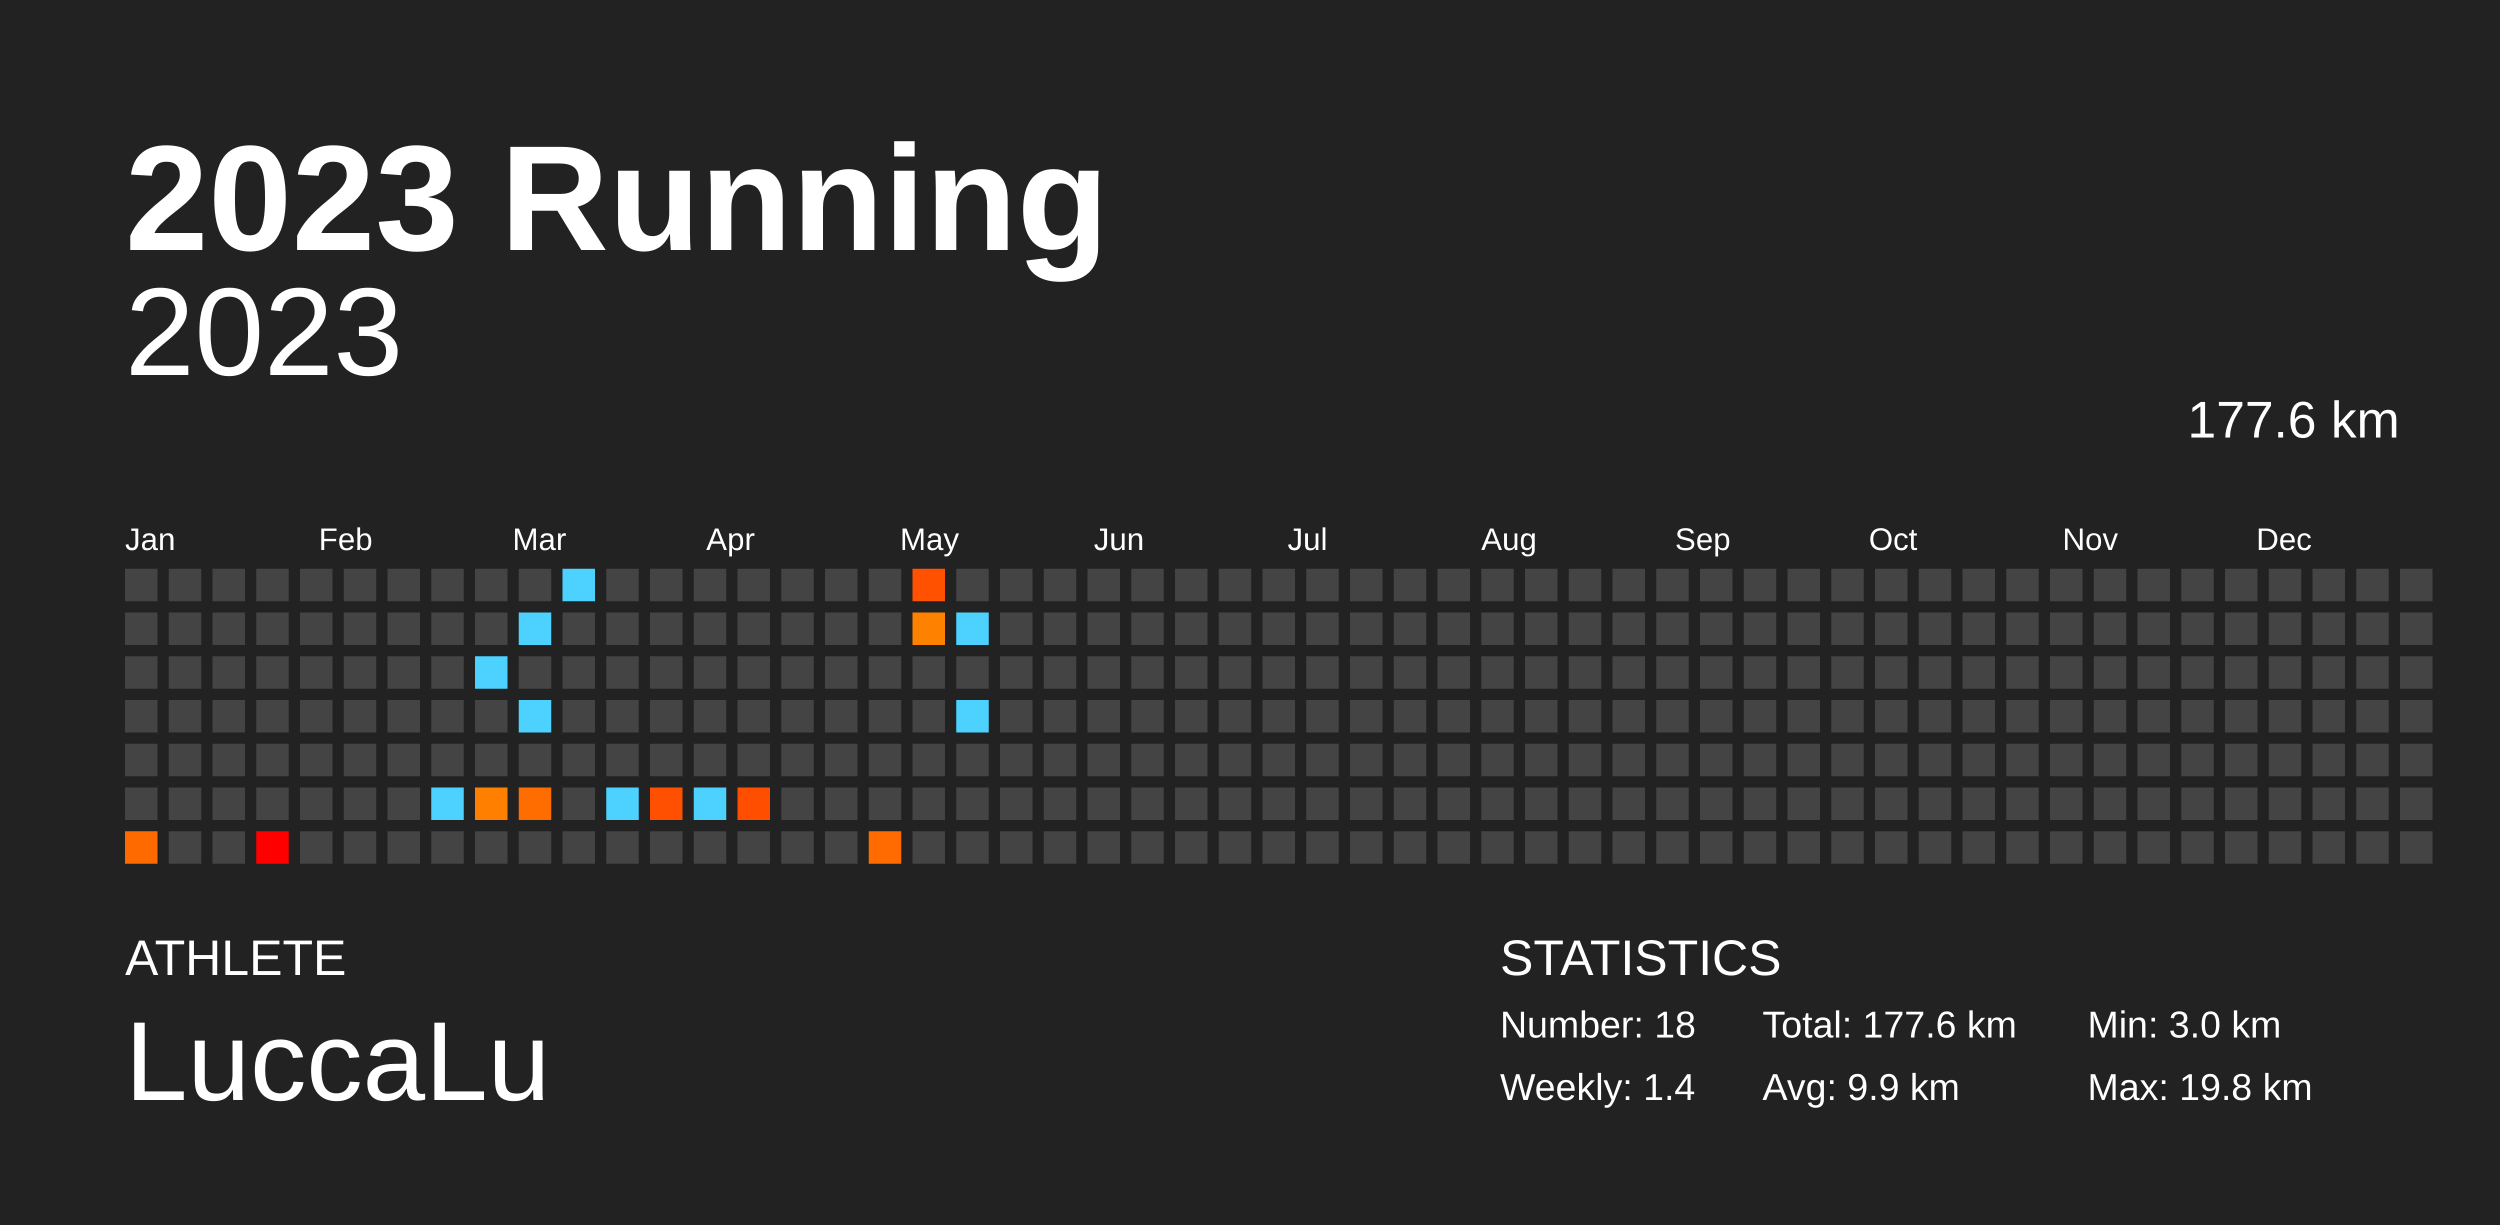
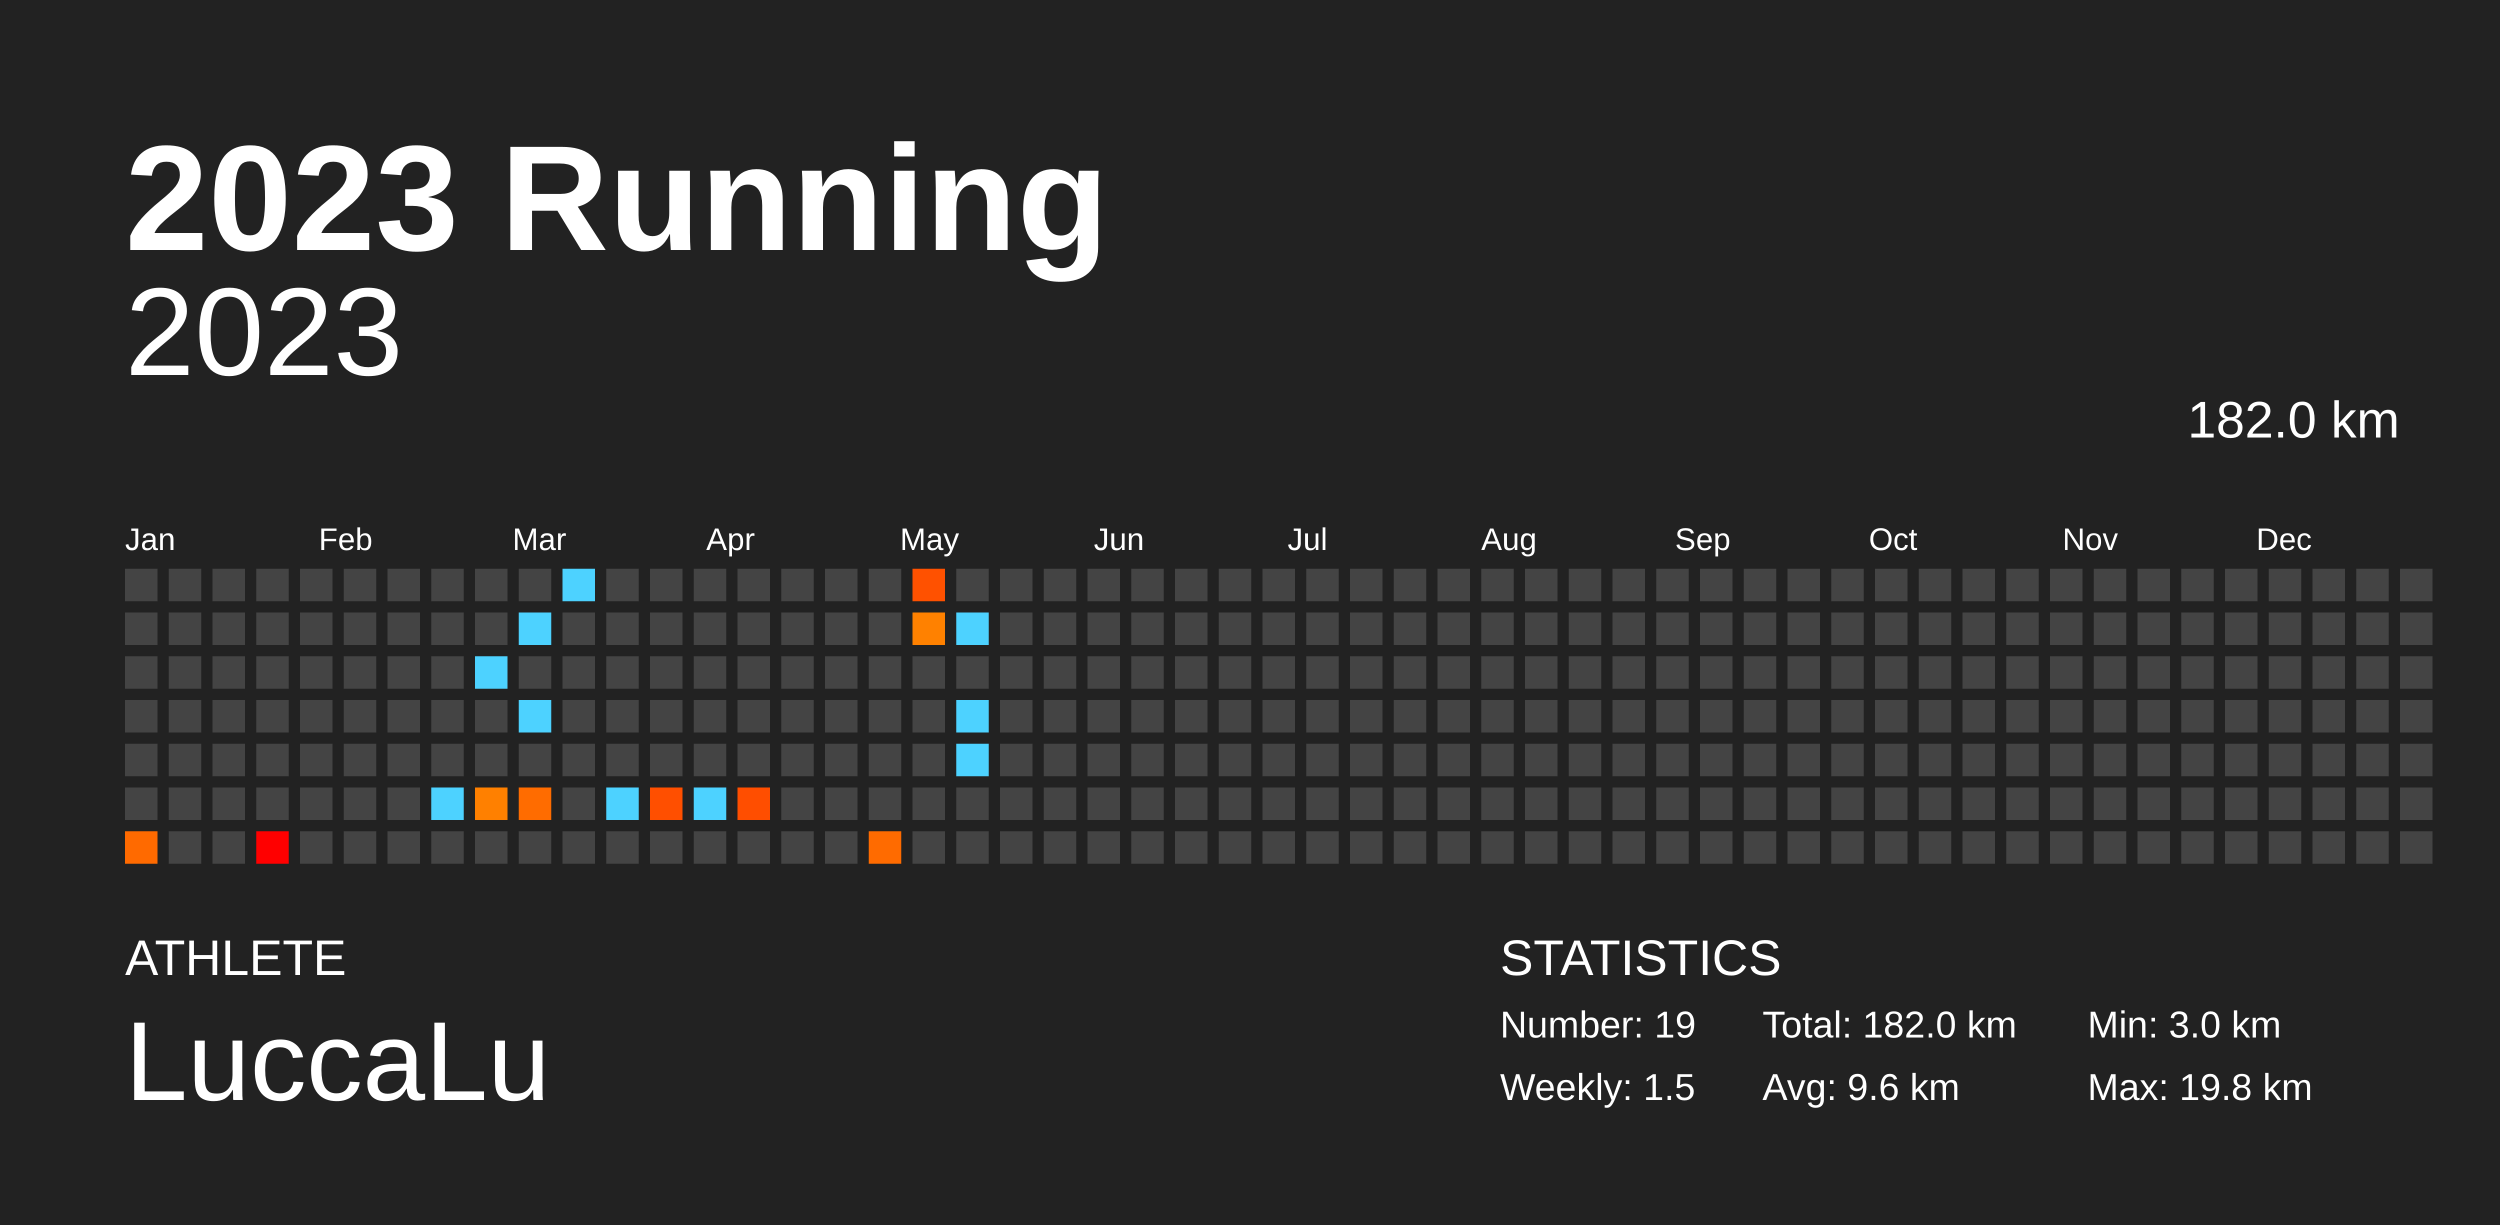
<svg xmlns="http://www.w3.org/2000/svg" baseProfile="full" height="98mm" version="1.1" viewBox="0,0,200,98" width="200mm">
  <defs />
  <rect fill="#222222" height="98" width="200" x="0" y="0" />
  <text fill="#FFFFFF" style="font-size:12px; font-family:Arial; font-weight:bold;" x="10" y="20">2023 Running</text>
  <text fill="#FFFFFF" style="font-size:4px; font-family:Arial" x="10" y="78">ATHLETE</text>
  <text fill="#FFFFFF" style="font-size:9px; font-family:Arial" x="10" y="88">LuccaLu</text>
  <text fill="#FFFFFF" style="font-size:4px; font-family:Arial" x="120" y="78">STATISTICS</text>
-   <text fill="#FFFFFF" style="font-size:3px; font-family:Arial" x="120" y="83">Number: 18</text>
-   <text fill="#FFFFFF" style="font-size:3px; font-family:Arial" x="120" y="88">Weekly: 1.4</text>
-   <text fill="#FFFFFF" style="font-size:3px; font-family:Arial" x="141" y="83">Total: 177.6 km</text>
-   <text fill="#FFFFFF" style="font-size:3px; font-family:Arial" x="141" y="88">Avg: 9.9 km</text>
+   <text fill="#FFFFFF" style="font-size:3px; font-family:Arial" x="120" y="83">Number: 19</text>
+   <text fill="#FFFFFF" style="font-size:3px; font-family:Arial" x="120" y="88">Weekly: 1.5</text>
+   <text fill="#FFFFFF" style="font-size:3px; font-family:Arial" x="141" y="83">Total: 182.0 km</text>
+   <text fill="#FFFFFF" style="font-size:3px; font-family:Arial" x="141" y="88">Avg: 9.6 km</text>
  <text fill="#FFFFFF" style="font-size:3px; font-family:Arial" x="167" y="83">Min: 3.0 km</text>
  <text fill="#FFFFFF" style="font-size:3px; font-family:Arial" x="167" y="88">Max: 19.8 km</text>
  <text alignment-baseline="hanging" fill="#FFFFFF" style="font-size:10.0px; font-family:Arial;" x="10" y="30">2023</text>
-   <text alignment-baseline="hanging" fill="#FFFFFF" style="font-size:4.125px; font-family:Arial;" x="175" y="35">177.6 km</text>
+   <text alignment-baseline="hanging" fill="#FFFFFF" style="font-size:4.125px; font-family:Arial;" x="175" y="35">182.0 km</text>
  <text fill="#FFFFFF" style="font-size:2.5px; font-family:Arial" x="10.0" y="44">Jan</text>
  <text fill="#FFFFFF" style="font-size:2.5px; font-family:Arial" x="25.5" y="44">Feb</text>
  <text fill="#FFFFFF" style="font-size:2.5px; font-family:Arial" x="41.0" y="44">Mar</text>
  <text fill="#FFFFFF" style="font-size:2.5px; font-family:Arial" x="56.5" y="44">Apr</text>
  <text fill="#FFFFFF" style="font-size:2.5px; font-family:Arial" x="72.0" y="44">May</text>
  <text fill="#FFFFFF" style="font-size:2.5px; font-family:Arial" x="87.5" y="44">Jun</text>
  <text fill="#FFFFFF" style="font-size:2.5px; font-family:Arial" x="103.0" y="44">Jul</text>
  <text fill="#FFFFFF" style="font-size:2.5px; font-family:Arial" x="118.5" y="44">Aug</text>
  <text fill="#FFFFFF" style="font-size:2.5px; font-family:Arial" x="134.0" y="44">Sep</text>
  <text fill="#FFFFFF" style="font-size:2.5px; font-family:Arial" x="149.5" y="44">Oct</text>
  <text fill="#FFFFFF" style="font-size:2.5px; font-family:Arial" x="165.0" y="44">Nov</text>
  <text fill="#FFFFFF" style="font-size:2.5px; font-family:Arial" x="180.5" y="44">Dec</text>
  <rect fill="#444444" height="2.6" width="2.6" x="10.0" y="45.5" />
  <rect fill="#444444" height="2.6" width="2.6" x="10.0" y="49.0" />
  <rect fill="#444444" height="2.6" width="2.6" x="10.0" y="52.5" />
  <rect fill="#444444" height="2.6" width="2.6" x="10.0" y="56.0" />
  <rect fill="#444444" height="2.6" width="2.6" x="10.0" y="59.5" />
  <rect fill="#444444" height="2.6" width="2.6" x="10.0" y="63.0" />
  <rect fill="#ff6a00" height="2.6" width="2.6" x="10.0" y="66.5" />
  <rect fill="#444444" height="2.6" width="2.6" x="13.5" y="45.5" />
  <rect fill="#444444" height="2.6" width="2.6" x="13.5" y="49.0" />
  <rect fill="#444444" height="2.6" width="2.6" x="13.5" y="52.5" />
  <rect fill="#444444" height="2.6" width="2.6" x="13.5" y="56.0" />
  <rect fill="#444444" height="2.6" width="2.6" x="13.5" y="59.5" />
  <rect fill="#444444" height="2.6" width="2.6" x="13.5" y="63.0" />
  <rect fill="#444444" height="2.6" width="2.6" x="13.5" y="66.5" />
  <rect fill="#444444" height="2.6" width="2.6" x="17.0" y="45.5" />
  <rect fill="#444444" height="2.6" width="2.6" x="17.0" y="49.0" />
  <rect fill="#444444" height="2.6" width="2.6" x="17.0" y="52.5" />
  <rect fill="#444444" height="2.6" width="2.6" x="17.0" y="56.0" />
  <rect fill="#444444" height="2.6" width="2.6" x="17.0" y="59.5" />
  <rect fill="#444444" height="2.6" width="2.6" x="17.0" y="63.0" />
  <rect fill="#444444" height="2.6" width="2.6" x="17.0" y="66.5" />
  <rect fill="#444444" height="2.6" width="2.6" x="20.5" y="45.5" />
  <rect fill="#444444" height="2.6" width="2.6" x="20.5" y="49.0" />
  <rect fill="#444444" height="2.6" width="2.6" x="20.5" y="52.5" />
  <rect fill="#444444" height="2.6" width="2.6" x="20.5" y="56.0" />
  <rect fill="#444444" height="2.6" width="2.6" x="20.5" y="59.5" />
  <rect fill="#444444" height="2.6" width="2.6" x="20.5" y="63.0" />
  <rect fill="#ff0000" height="2.6" width="2.6" x="20.5" y="66.5" />
  <rect fill="#444444" height="2.6" width="2.6" x="24.0" y="45.5" />
  <rect fill="#444444" height="2.6" width="2.6" x="24.0" y="49.0" />
  <rect fill="#444444" height="2.6" width="2.6" x="24.0" y="52.5" />
  <rect fill="#444444" height="2.6" width="2.6" x="24.0" y="56.0" />
  <rect fill="#444444" height="2.6" width="2.6" x="24.0" y="59.5" />
  <rect fill="#444444" height="2.6" width="2.6" x="24.0" y="63.0" />
  <rect fill="#444444" height="2.6" width="2.6" x="24.0" y="66.5" />
  <rect fill="#444444" height="2.6" width="2.6" x="27.5" y="45.5" />
  <rect fill="#444444" height="2.6" width="2.6" x="27.5" y="49.0" />
  <rect fill="#444444" height="2.6" width="2.6" x="27.5" y="52.5" />
  <rect fill="#444444" height="2.6" width="2.6" x="27.5" y="56.0" />
  <rect fill="#444444" height="2.6" width="2.6" x="27.5" y="59.5" />
  <rect fill="#444444" height="2.6" width="2.6" x="27.5" y="63.0" />
  <rect fill="#444444" height="2.6" width="2.6" x="27.5" y="66.5" />
  <rect fill="#444444" height="2.6" width="2.6" x="31.0" y="45.5" />
  <rect fill="#444444" height="2.6" width="2.6" x="31.0" y="49.0" />
  <rect fill="#444444" height="2.6" width="2.6" x="31.0" y="52.5" />
  <rect fill="#444444" height="2.6" width="2.6" x="31.0" y="56.0" />
  <rect fill="#444444" height="2.6" width="2.6" x="31.0" y="59.5" />
  <rect fill="#444444" height="2.6" width="2.6" x="31.0" y="63.0" />
  <rect fill="#444444" height="2.6" width="2.6" x="31.0" y="66.5" />
  <rect fill="#444444" height="2.6" width="2.6" x="34.5" y="45.5" />
  <rect fill="#444444" height="2.6" width="2.6" x="34.5" y="49.0" />
  <rect fill="#444444" height="2.6" width="2.6" x="34.5" y="52.5" />
  <rect fill="#444444" height="2.6" width="2.6" x="34.5" y="56.0" />
  <rect fill="#444444" height="2.6" width="2.6" x="34.5" y="59.5" />
  <rect fill="#4dd2ff" height="2.6" width="2.6" x="34.5" y="63.0" />
  <rect fill="#444444" height="2.6" width="2.6" x="34.5" y="66.5" />
  <rect fill="#444444" height="2.6" width="2.6" x="38.0" y="45.5" />
  <rect fill="#444444" height="2.6" width="2.6" x="38.0" y="49.0" />
  <rect fill="#4dd2ff" height="2.6" width="2.6" x="38.0" y="52.5" />
  <rect fill="#444444" height="2.6" width="2.6" x="38.0" y="56.0" />
  <rect fill="#444444" height="2.6" width="2.6" x="38.0" y="59.5" />
  <rect fill="#ff8000" height="2.6" width="2.6" x="38.0" y="63.0" />
  <rect fill="#444444" height="2.6" width="2.6" x="38.0" y="66.5" />
  <rect fill="#444444" height="2.6" width="2.6" x="41.5" y="45.5" />
  <rect fill="#4dd2ff" height="2.6" width="2.6" x="41.5" y="49.0" />
  <rect fill="#444444" height="2.6" width="2.6" x="41.5" y="52.5" />
  <rect fill="#4dd2ff" height="2.6" width="2.6" x="41.5" y="56.0" />
  <rect fill="#444444" height="2.6" width="2.6" x="41.5" y="59.5" />
  <rect fill="#ff6c00" height="2.6" width="2.6" x="41.5" y="63.0" />
  <rect fill="#444444" height="2.6" width="2.6" x="41.5" y="66.5" />
  <rect fill="#4dd2ff" height="2.6" width="2.6" x="45.0" y="45.5" />
  <rect fill="#444444" height="2.6" width="2.6" x="45.0" y="49.0" />
  <rect fill="#444444" height="2.6" width="2.6" x="45.0" y="52.5" />
  <rect fill="#444444" height="2.6" width="2.6" x="45.0" y="56.0" />
  <rect fill="#444444" height="2.6" width="2.6" x="45.0" y="59.5" />
  <rect fill="#444444" height="2.6" width="2.6" x="45.0" y="63.0" />
  <rect fill="#444444" height="2.6" width="2.6" x="45.0" y="66.5" />
  <rect fill="#444444" height="2.6" width="2.6" x="48.5" y="45.5" />
  <rect fill="#444444" height="2.6" width="2.6" x="48.5" y="49.0" />
  <rect fill="#444444" height="2.6" width="2.6" x="48.5" y="52.5" />
  <rect fill="#444444" height="2.6" width="2.6" x="48.5" y="56.0" />
  <rect fill="#444444" height="2.6" width="2.6" x="48.5" y="59.5" />
  <rect fill="#4dd2ff" height="2.6" width="2.6" x="48.5" y="63.0" />
  <rect fill="#444444" height="2.6" width="2.6" x="48.5" y="66.5" />
  <rect fill="#444444" height="2.6" width="2.6" x="52.0" y="45.5" />
  <rect fill="#444444" height="2.6" width="2.6" x="52.0" y="49.0" />
  <rect fill="#444444" height="2.6" width="2.6" x="52.0" y="52.5" />
  <rect fill="#444444" height="2.6" width="2.6" x="52.0" y="56.0" />
  <rect fill="#444444" height="2.6" width="2.6" x="52.0" y="59.5" />
  <rect fill="#ff4f00" height="2.6" width="2.6" x="52.0" y="63.0" />
  <rect fill="#444444" height="2.6" width="2.6" x="52.0" y="66.5" />
  <rect fill="#444444" height="2.6" width="2.6" x="55.5" y="45.5" />
  <rect fill="#444444" height="2.6" width="2.6" x="55.5" y="49.0" />
  <rect fill="#444444" height="2.6" width="2.6" x="55.5" y="52.5" />
  <rect fill="#444444" height="2.6" width="2.6" x="55.5" y="56.0" />
  <rect fill="#444444" height="2.6" width="2.6" x="55.5" y="59.5" />
  <rect fill="#4dd2ff" height="2.6" width="2.6" x="55.5" y="63.0" />
  <rect fill="#444444" height="2.6" width="2.6" x="55.5" y="66.5" />
  <rect fill="#444444" height="2.6" width="2.6" x="59.0" y="45.5" />
  <rect fill="#444444" height="2.6" width="2.6" x="59.0" y="49.0" />
  <rect fill="#444444" height="2.6" width="2.6" x="59.0" y="52.5" />
  <rect fill="#444444" height="2.6" width="2.6" x="59.0" y="56.0" />
  <rect fill="#444444" height="2.6" width="2.6" x="59.0" y="59.5" />
  <rect fill="#ff4e00" height="2.6" width="2.6" x="59.0" y="63.0" />
  <rect fill="#444444" height="2.6" width="2.6" x="59.0" y="66.5" />
  <rect fill="#444444" height="2.6" width="2.6" x="62.5" y="45.5" />
  <rect fill="#444444" height="2.6" width="2.6" x="62.5" y="49.0" />
  <rect fill="#444444" height="2.6" width="2.6" x="62.5" y="52.5" />
  <rect fill="#444444" height="2.6" width="2.6" x="62.5" y="56.0" />
  <rect fill="#444444" height="2.6" width="2.6" x="62.5" y="59.5" />
  <rect fill="#444444" height="2.6" width="2.6" x="62.5" y="63.0" />
  <rect fill="#444444" height="2.6" width="2.6" x="62.5" y="66.5" />
  <rect fill="#444444" height="2.6" width="2.6" x="66.0" y="45.5" />
  <rect fill="#444444" height="2.6" width="2.6" x="66.0" y="49.0" />
  <rect fill="#444444" height="2.6" width="2.6" x="66.0" y="52.5" />
  <rect fill="#444444" height="2.6" width="2.6" x="66.0" y="56.0" />
  <rect fill="#444444" height="2.6" width="2.6" x="66.0" y="59.5" />
  <rect fill="#444444" height="2.6" width="2.6" x="66.0" y="63.0" />
  <rect fill="#444444" height="2.6" width="2.6" x="66.0" y="66.5" />
  <rect fill="#444444" height="2.6" width="2.6" x="69.5" y="45.5" />
  <rect fill="#444444" height="2.6" width="2.6" x="69.5" y="49.0" />
  <rect fill="#444444" height="2.6" width="2.6" x="69.5" y="52.5" />
  <rect fill="#444444" height="2.6" width="2.6" x="69.5" y="56.0" />
  <rect fill="#444444" height="2.6" width="2.6" x="69.5" y="59.5" />
  <rect fill="#444444" height="2.6" width="2.6" x="69.5" y="63.0" />
  <rect fill="#ff6b00" height="2.6" width="2.6" x="69.5" y="66.5" />
  <rect fill="#ff5100" height="2.6" width="2.6" x="73.0" y="45.5" />
  <rect fill="#ff8100" height="2.6" width="2.6" x="73.0" y="49.0" />
  <rect fill="#444444" height="2.6" width="2.6" x="73.0" y="52.5" />
  <rect fill="#444444" height="2.6" width="2.6" x="73.0" y="56.0" />
  <rect fill="#444444" height="2.6" width="2.6" x="73.0" y="59.5" />
  <rect fill="#444444" height="2.6" width="2.6" x="73.0" y="63.0" />
  <rect fill="#444444" height="2.6" width="2.6" x="73.0" y="66.5" />
  <rect fill="#444444" height="2.6" width="2.6" x="76.5" y="45.5" />
  <rect fill="#4dd2ff" height="2.6" width="2.6" x="76.5" y="49.0" />
  <rect fill="#444444" height="2.6" width="2.6" x="76.5" y="52.5" />
  <rect fill="#4dd2ff" height="2.6" width="2.6" x="76.5" y="56.0" />
-   <rect fill="#444444" height="2.6" width="2.6" x="76.5" y="59.5" />
+   <rect fill="#4dd2ff" height="2.6" width="2.6" x="76.5" y="59.5" />
  <rect fill="#444444" height="2.6" width="2.6" x="76.5" y="63.0" />
  <rect fill="#444444" height="2.6" width="2.6" x="76.5" y="66.5" />
  <rect fill="#444444" height="2.6" width="2.6" x="80.0" y="45.5" />
  <rect fill="#444444" height="2.6" width="2.6" x="80.0" y="49.0" />
  <rect fill="#444444" height="2.6" width="2.6" x="80.0" y="52.5" />
  <rect fill="#444444" height="2.6" width="2.6" x="80.0" y="56.0" />
  <rect fill="#444444" height="2.6" width="2.6" x="80.0" y="59.5" />
  <rect fill="#444444" height="2.6" width="2.6" x="80.0" y="63.0" />
  <rect fill="#444444" height="2.6" width="2.6" x="80.0" y="66.5" />
  <rect fill="#444444" height="2.6" width="2.6" x="83.5" y="45.5" />
  <rect fill="#444444" height="2.6" width="2.6" x="83.5" y="49.0" />
  <rect fill="#444444" height="2.6" width="2.6" x="83.5" y="52.5" />
  <rect fill="#444444" height="2.6" width="2.6" x="83.5" y="56.0" />
  <rect fill="#444444" height="2.6" width="2.6" x="83.5" y="59.5" />
  <rect fill="#444444" height="2.6" width="2.6" x="83.5" y="63.0" />
  <rect fill="#444444" height="2.6" width="2.6" x="83.5" y="66.5" />
  <rect fill="#444444" height="2.6" width="2.6" x="87.0" y="45.5" />
  <rect fill="#444444" height="2.6" width="2.6" x="87.0" y="49.0" />
  <rect fill="#444444" height="2.6" width="2.6" x="87.0" y="52.5" />
  <rect fill="#444444" height="2.6" width="2.6" x="87.0" y="56.0" />
  <rect fill="#444444" height="2.6" width="2.6" x="87.0" y="59.5" />
  <rect fill="#444444" height="2.6" width="2.6" x="87.0" y="63.0" />
  <rect fill="#444444" height="2.6" width="2.6" x="87.0" y="66.5" />
  <rect fill="#444444" height="2.6" width="2.6" x="90.5" y="45.5" />
  <rect fill="#444444" height="2.6" width="2.6" x="90.5" y="49.0" />
  <rect fill="#444444" height="2.6" width="2.6" x="90.5" y="52.5" />
  <rect fill="#444444" height="2.6" width="2.6" x="90.5" y="56.0" />
  <rect fill="#444444" height="2.6" width="2.6" x="90.5" y="59.5" />
  <rect fill="#444444" height="2.6" width="2.6" x="90.5" y="63.0" />
  <rect fill="#444444" height="2.6" width="2.6" x="90.5" y="66.5" />
  <rect fill="#444444" height="2.6" width="2.6" x="94.0" y="45.5" />
  <rect fill="#444444" height="2.6" width="2.6" x="94.0" y="49.0" />
  <rect fill="#444444" height="2.6" width="2.6" x="94.0" y="52.5" />
  <rect fill="#444444" height="2.6" width="2.6" x="94.0" y="56.0" />
  <rect fill="#444444" height="2.6" width="2.6" x="94.0" y="59.5" />
  <rect fill="#444444" height="2.6" width="2.6" x="94.0" y="63.0" />
  <rect fill="#444444" height="2.6" width="2.6" x="94.0" y="66.5" />
  <rect fill="#444444" height="2.6" width="2.6" x="97.5" y="45.5" />
  <rect fill="#444444" height="2.6" width="2.6" x="97.5" y="49.0" />
  <rect fill="#444444" height="2.6" width="2.6" x="97.5" y="52.5" />
  <rect fill="#444444" height="2.6" width="2.6" x="97.5" y="56.0" />
  <rect fill="#444444" height="2.6" width="2.6" x="97.5" y="59.5" />
  <rect fill="#444444" height="2.6" width="2.6" x="97.5" y="63.0" />
  <rect fill="#444444" height="2.6" width="2.6" x="97.5" y="66.5" />
  <rect fill="#444444" height="2.6" width="2.6" x="101.0" y="45.5" />
  <rect fill="#444444" height="2.6" width="2.6" x="101.0" y="49.0" />
  <rect fill="#444444" height="2.6" width="2.6" x="101.0" y="52.5" />
  <rect fill="#444444" height="2.6" width="2.6" x="101.0" y="56.0" />
  <rect fill="#444444" height="2.6" width="2.6" x="101.0" y="59.5" />
  <rect fill="#444444" height="2.6" width="2.6" x="101.0" y="63.0" />
  <rect fill="#444444" height="2.6" width="2.6" x="101.0" y="66.5" />
  <rect fill="#444444" height="2.6" width="2.6" x="104.5" y="45.5" />
  <rect fill="#444444" height="2.6" width="2.6" x="104.5" y="49.0" />
  <rect fill="#444444" height="2.6" width="2.6" x="104.5" y="52.5" />
  <rect fill="#444444" height="2.6" width="2.6" x="104.5" y="56.0" />
  <rect fill="#444444" height="2.6" width="2.6" x="104.5" y="59.5" />
  <rect fill="#444444" height="2.6" width="2.6" x="104.5" y="63.0" />
  <rect fill="#444444" height="2.6" width="2.6" x="104.5" y="66.5" />
  <rect fill="#444444" height="2.6" width="2.6" x="108.0" y="45.5" />
  <rect fill="#444444" height="2.6" width="2.6" x="108.0" y="49.0" />
  <rect fill="#444444" height="2.6" width="2.6" x="108.0" y="52.5" />
  <rect fill="#444444" height="2.6" width="2.6" x="108.0" y="56.0" />
  <rect fill="#444444" height="2.6" width="2.6" x="108.0" y="59.5" />
  <rect fill="#444444" height="2.6" width="2.6" x="108.0" y="63.0" />
  <rect fill="#444444" height="2.6" width="2.6" x="108.0" y="66.5" />
  <rect fill="#444444" height="2.6" width="2.6" x="111.5" y="45.5" />
  <rect fill="#444444" height="2.6" width="2.6" x="111.5" y="49.0" />
  <rect fill="#444444" height="2.6" width="2.6" x="111.5" y="52.5" />
  <rect fill="#444444" height="2.6" width="2.6" x="111.5" y="56.0" />
  <rect fill="#444444" height="2.6" width="2.6" x="111.5" y="59.5" />
  <rect fill="#444444" height="2.6" width="2.6" x="111.5" y="63.0" />
  <rect fill="#444444" height="2.6" width="2.6" x="111.5" y="66.5" />
  <rect fill="#444444" height="2.6" width="2.6" x="115.0" y="45.5" />
  <rect fill="#444444" height="2.6" width="2.6" x="115.0" y="49.0" />
  <rect fill="#444444" height="2.6" width="2.6" x="115.0" y="52.5" />
  <rect fill="#444444" height="2.6" width="2.6" x="115.0" y="56.0" />
  <rect fill="#444444" height="2.6" width="2.6" x="115.0" y="59.5" />
  <rect fill="#444444" height="2.6" width="2.6" x="115.0" y="63.0" />
  <rect fill="#444444" height="2.6" width="2.6" x="115.0" y="66.5" />
  <rect fill="#444444" height="2.6" width="2.6" x="118.5" y="45.5" />
  <rect fill="#444444" height="2.6" width="2.6" x="118.5" y="49.0" />
  <rect fill="#444444" height="2.6" width="2.6" x="118.5" y="52.5" />
  <rect fill="#444444" height="2.6" width="2.6" x="118.5" y="56.0" />
  <rect fill="#444444" height="2.6" width="2.6" x="118.5" y="59.5" />
  <rect fill="#444444" height="2.6" width="2.6" x="118.5" y="63.0" />
  <rect fill="#444444" height="2.6" width="2.6" x="118.5" y="66.5" />
  <rect fill="#444444" height="2.6" width="2.6" x="122.0" y="45.5" />
  <rect fill="#444444" height="2.6" width="2.6" x="122.0" y="49.0" />
  <rect fill="#444444" height="2.6" width="2.6" x="122.0" y="52.5" />
  <rect fill="#444444" height="2.6" width="2.6" x="122.0" y="56.0" />
  <rect fill="#444444" height="2.6" width="2.6" x="122.0" y="59.5" />
  <rect fill="#444444" height="2.6" width="2.6" x="122.0" y="63.0" />
  <rect fill="#444444" height="2.6" width="2.6" x="122.0" y="66.5" />
  <rect fill="#444444" height="2.6" width="2.6" x="125.5" y="45.5" />
  <rect fill="#444444" height="2.6" width="2.6" x="125.5" y="49.0" />
  <rect fill="#444444" height="2.6" width="2.6" x="125.5" y="52.5" />
  <rect fill="#444444" height="2.6" width="2.6" x="125.5" y="56.0" />
  <rect fill="#444444" height="2.6" width="2.6" x="125.5" y="59.5" />
  <rect fill="#444444" height="2.6" width="2.6" x="125.5" y="63.0" />
  <rect fill="#444444" height="2.6" width="2.6" x="125.5" y="66.5" />
  <rect fill="#444444" height="2.6" width="2.6" x="129.0" y="45.5" />
  <rect fill="#444444" height="2.6" width="2.6" x="129.0" y="49.0" />
  <rect fill="#444444" height="2.6" width="2.6" x="129.0" y="52.5" />
  <rect fill="#444444" height="2.6" width="2.6" x="129.0" y="56.0" />
  <rect fill="#444444" height="2.6" width="2.6" x="129.0" y="59.5" />
  <rect fill="#444444" height="2.6" width="2.6" x="129.0" y="63.0" />
  <rect fill="#444444" height="2.6" width="2.6" x="129.0" y="66.5" />
  <rect fill="#444444" height="2.6" width="2.6" x="132.5" y="45.5" />
  <rect fill="#444444" height="2.6" width="2.6" x="132.5" y="49.0" />
  <rect fill="#444444" height="2.6" width="2.6" x="132.5" y="52.5" />
  <rect fill="#444444" height="2.6" width="2.6" x="132.5" y="56.0" />
  <rect fill="#444444" height="2.6" width="2.6" x="132.5" y="59.5" />
  <rect fill="#444444" height="2.6" width="2.6" x="132.5" y="63.0" />
  <rect fill="#444444" height="2.6" width="2.6" x="132.5" y="66.5" />
  <rect fill="#444444" height="2.6" width="2.6" x="136.0" y="45.5" />
  <rect fill="#444444" height="2.6" width="2.6" x="136.0" y="49.0" />
  <rect fill="#444444" height="2.6" width="2.6" x="136.0" y="52.5" />
  <rect fill="#444444" height="2.6" width="2.6" x="136.0" y="56.0" />
  <rect fill="#444444" height="2.6" width="2.6" x="136.0" y="59.5" />
  <rect fill="#444444" height="2.6" width="2.6" x="136.0" y="63.0" />
  <rect fill="#444444" height="2.6" width="2.6" x="136.0" y="66.5" />
  <rect fill="#444444" height="2.6" width="2.6" x="139.5" y="45.5" />
  <rect fill="#444444" height="2.6" width="2.6" x="139.5" y="49.0" />
  <rect fill="#444444" height="2.6" width="2.6" x="139.5" y="52.5" />
  <rect fill="#444444" height="2.6" width="2.6" x="139.5" y="56.0" />
  <rect fill="#444444" height="2.6" width="2.6" x="139.5" y="59.5" />
  <rect fill="#444444" height="2.6" width="2.6" x="139.5" y="63.0" />
  <rect fill="#444444" height="2.6" width="2.6" x="139.5" y="66.5" />
  <rect fill="#444444" height="2.6" width="2.6" x="143.0" y="45.5" />
  <rect fill="#444444" height="2.6" width="2.6" x="143.0" y="49.0" />
  <rect fill="#444444" height="2.6" width="2.6" x="143.0" y="52.5" />
  <rect fill="#444444" height="2.6" width="2.6" x="143.0" y="56.0" />
  <rect fill="#444444" height="2.6" width="2.6" x="143.0" y="59.5" />
  <rect fill="#444444" height="2.6" width="2.6" x="143.0" y="63.0" />
  <rect fill="#444444" height="2.6" width="2.6" x="143.0" y="66.5" />
  <rect fill="#444444" height="2.6" width="2.6" x="146.5" y="45.5" />
  <rect fill="#444444" height="2.6" width="2.6" x="146.5" y="49.0" />
  <rect fill="#444444" height="2.6" width="2.6" x="146.5" y="52.5" />
  <rect fill="#444444" height="2.6" width="2.6" x="146.5" y="56.0" />
  <rect fill="#444444" height="2.6" width="2.6" x="146.5" y="59.5" />
  <rect fill="#444444" height="2.6" width="2.6" x="146.5" y="63.0" />
  <rect fill="#444444" height="2.6" width="2.6" x="146.5" y="66.5" />
  <rect fill="#444444" height="2.6" width="2.6" x="150.0" y="45.5" />
  <rect fill="#444444" height="2.6" width="2.6" x="150.0" y="49.0" />
  <rect fill="#444444" height="2.6" width="2.6" x="150.0" y="52.5" />
  <rect fill="#444444" height="2.6" width="2.6" x="150.0" y="56.0" />
  <rect fill="#444444" height="2.6" width="2.6" x="150.0" y="59.5" />
  <rect fill="#444444" height="2.6" width="2.6" x="150.0" y="63.0" />
  <rect fill="#444444" height="2.6" width="2.6" x="150.0" y="66.5" />
  <rect fill="#444444" height="2.6" width="2.6" x="153.5" y="45.5" />
  <rect fill="#444444" height="2.6" width="2.6" x="153.5" y="49.0" />
  <rect fill="#444444" height="2.6" width="2.6" x="153.5" y="52.5" />
  <rect fill="#444444" height="2.6" width="2.6" x="153.5" y="56.0" />
  <rect fill="#444444" height="2.6" width="2.6" x="153.5" y="59.5" />
  <rect fill="#444444" height="2.6" width="2.6" x="153.5" y="63.0" />
  <rect fill="#444444" height="2.6" width="2.6" x="153.5" y="66.5" />
  <rect fill="#444444" height="2.6" width="2.6" x="157.0" y="45.5" />
  <rect fill="#444444" height="2.6" width="2.6" x="157.0" y="49.0" />
  <rect fill="#444444" height="2.6" width="2.6" x="157.0" y="52.5" />
  <rect fill="#444444" height="2.6" width="2.6" x="157.0" y="56.0" />
  <rect fill="#444444" height="2.6" width="2.6" x="157.0" y="59.5" />
  <rect fill="#444444" height="2.6" width="2.6" x="157.0" y="63.0" />
  <rect fill="#444444" height="2.6" width="2.6" x="157.0" y="66.5" />
  <rect fill="#444444" height="2.6" width="2.6" x="160.5" y="45.5" />
  <rect fill="#444444" height="2.6" width="2.6" x="160.5" y="49.0" />
  <rect fill="#444444" height="2.6" width="2.6" x="160.5" y="52.5" />
  <rect fill="#444444" height="2.6" width="2.6" x="160.5" y="56.0" />
  <rect fill="#444444" height="2.6" width="2.6" x="160.5" y="59.5" />
  <rect fill="#444444" height="2.6" width="2.6" x="160.5" y="63.0" />
  <rect fill="#444444" height="2.6" width="2.6" x="160.5" y="66.5" />
  <rect fill="#444444" height="2.6" width="2.6" x="164.0" y="45.5" />
  <rect fill="#444444" height="2.6" width="2.6" x="164.0" y="49.0" />
  <rect fill="#444444" height="2.6" width="2.6" x="164.0" y="52.5" />
  <rect fill="#444444" height="2.6" width="2.6" x="164.0" y="56.0" />
  <rect fill="#444444" height="2.6" width="2.6" x="164.0" y="59.5" />
  <rect fill="#444444" height="2.6" width="2.6" x="164.0" y="63.0" />
  <rect fill="#444444" height="2.6" width="2.6" x="164.0" y="66.5" />
  <rect fill="#444444" height="2.6" width="2.6" x="167.5" y="45.5" />
  <rect fill="#444444" height="2.6" width="2.6" x="167.5" y="49.0" />
  <rect fill="#444444" height="2.6" width="2.6" x="167.5" y="52.5" />
  <rect fill="#444444" height="2.6" width="2.6" x="167.5" y="56.0" />
  <rect fill="#444444" height="2.6" width="2.6" x="167.5" y="59.5" />
  <rect fill="#444444" height="2.6" width="2.6" x="167.5" y="63.0" />
  <rect fill="#444444" height="2.6" width="2.6" x="167.5" y="66.5" />
  <rect fill="#444444" height="2.6" width="2.6" x="171.0" y="45.5" />
  <rect fill="#444444" height="2.6" width="2.6" x="171.0" y="49.0" />
  <rect fill="#444444" height="2.6" width="2.6" x="171.0" y="52.5" />
  <rect fill="#444444" height="2.6" width="2.6" x="171.0" y="56.0" />
  <rect fill="#444444" height="2.6" width="2.6" x="171.0" y="59.5" />
  <rect fill="#444444" height="2.6" width="2.6" x="171.0" y="63.0" />
  <rect fill="#444444" height="2.6" width="2.6" x="171.0" y="66.5" />
  <rect fill="#444444" height="2.6" width="2.6" x="174.5" y="45.5" />
  <rect fill="#444444" height="2.6" width="2.6" x="174.5" y="49.0" />
  <rect fill="#444444" height="2.6" width="2.6" x="174.5" y="52.5" />
  <rect fill="#444444" height="2.6" width="2.6" x="174.5" y="56.0" />
  <rect fill="#444444" height="2.6" width="2.6" x="174.5" y="59.5" />
  <rect fill="#444444" height="2.6" width="2.6" x="174.5" y="63.0" />
  <rect fill="#444444" height="2.6" width="2.6" x="174.5" y="66.5" />
  <rect fill="#444444" height="2.6" width="2.6" x="178.0" y="45.5" />
  <rect fill="#444444" height="2.6" width="2.6" x="178.0" y="49.0" />
  <rect fill="#444444" height="2.6" width="2.6" x="178.0" y="52.5" />
  <rect fill="#444444" height="2.6" width="2.6" x="178.0" y="56.0" />
  <rect fill="#444444" height="2.6" width="2.6" x="178.0" y="59.5" />
  <rect fill="#444444" height="2.6" width="2.6" x="178.0" y="63.0" />
  <rect fill="#444444" height="2.6" width="2.6" x="178.0" y="66.5" />
  <rect fill="#444444" height="2.6" width="2.6" x="181.5" y="45.5" />
  <rect fill="#444444" height="2.6" width="2.6" x="181.5" y="49.0" />
  <rect fill="#444444" height="2.6" width="2.6" x="181.5" y="52.5" />
  <rect fill="#444444" height="2.6" width="2.6" x="181.5" y="56.0" />
  <rect fill="#444444" height="2.6" width="2.6" x="181.5" y="59.5" />
  <rect fill="#444444" height="2.6" width="2.6" x="181.5" y="63.0" />
  <rect fill="#444444" height="2.6" width="2.6" x="181.5" y="66.5" />
  <rect fill="#444444" height="2.6" width="2.6" x="185.0" y="45.5" />
  <rect fill="#444444" height="2.6" width="2.6" x="185.0" y="49.0" />
  <rect fill="#444444" height="2.6" width="2.6" x="185.0" y="52.5" />
  <rect fill="#444444" height="2.6" width="2.6" x="185.0" y="56.0" />
  <rect fill="#444444" height="2.6" width="2.6" x="185.0" y="59.5" />
  <rect fill="#444444" height="2.6" width="2.6" x="185.0" y="63.0" />
  <rect fill="#444444" height="2.6" width="2.6" x="185.0" y="66.5" />
  <rect fill="#444444" height="2.6" width="2.6" x="188.5" y="45.5" />
  <rect fill="#444444" height="2.6" width="2.6" x="188.5" y="49.0" />
  <rect fill="#444444" height="2.6" width="2.6" x="188.5" y="52.5" />
  <rect fill="#444444" height="2.6" width="2.6" x="188.5" y="56.0" />
  <rect fill="#444444" height="2.6" width="2.6" x="188.5" y="59.5" />
  <rect fill="#444444" height="2.6" width="2.6" x="188.5" y="63.0" />
  <rect fill="#444444" height="2.6" width="2.6" x="188.5" y="66.5" />
  <rect fill="#444444" height="2.6" width="2.6" x="192.0" y="45.5" />
  <rect fill="#444444" height="2.6" width="2.6" x="192.0" y="49.0" />
  <rect fill="#444444" height="2.6" width="2.6" x="192.0" y="52.5" />
  <rect fill="#444444" height="2.6" width="2.6" x="192.0" y="56.0" />
  <rect fill="#444444" height="2.6" width="2.6" x="192.0" y="59.5" />
  <rect fill="#444444" height="2.6" width="2.6" x="192.0" y="63.0" />
  <rect fill="#444444" height="2.6" width="2.6" x="192.0" y="66.5" />
</svg>
